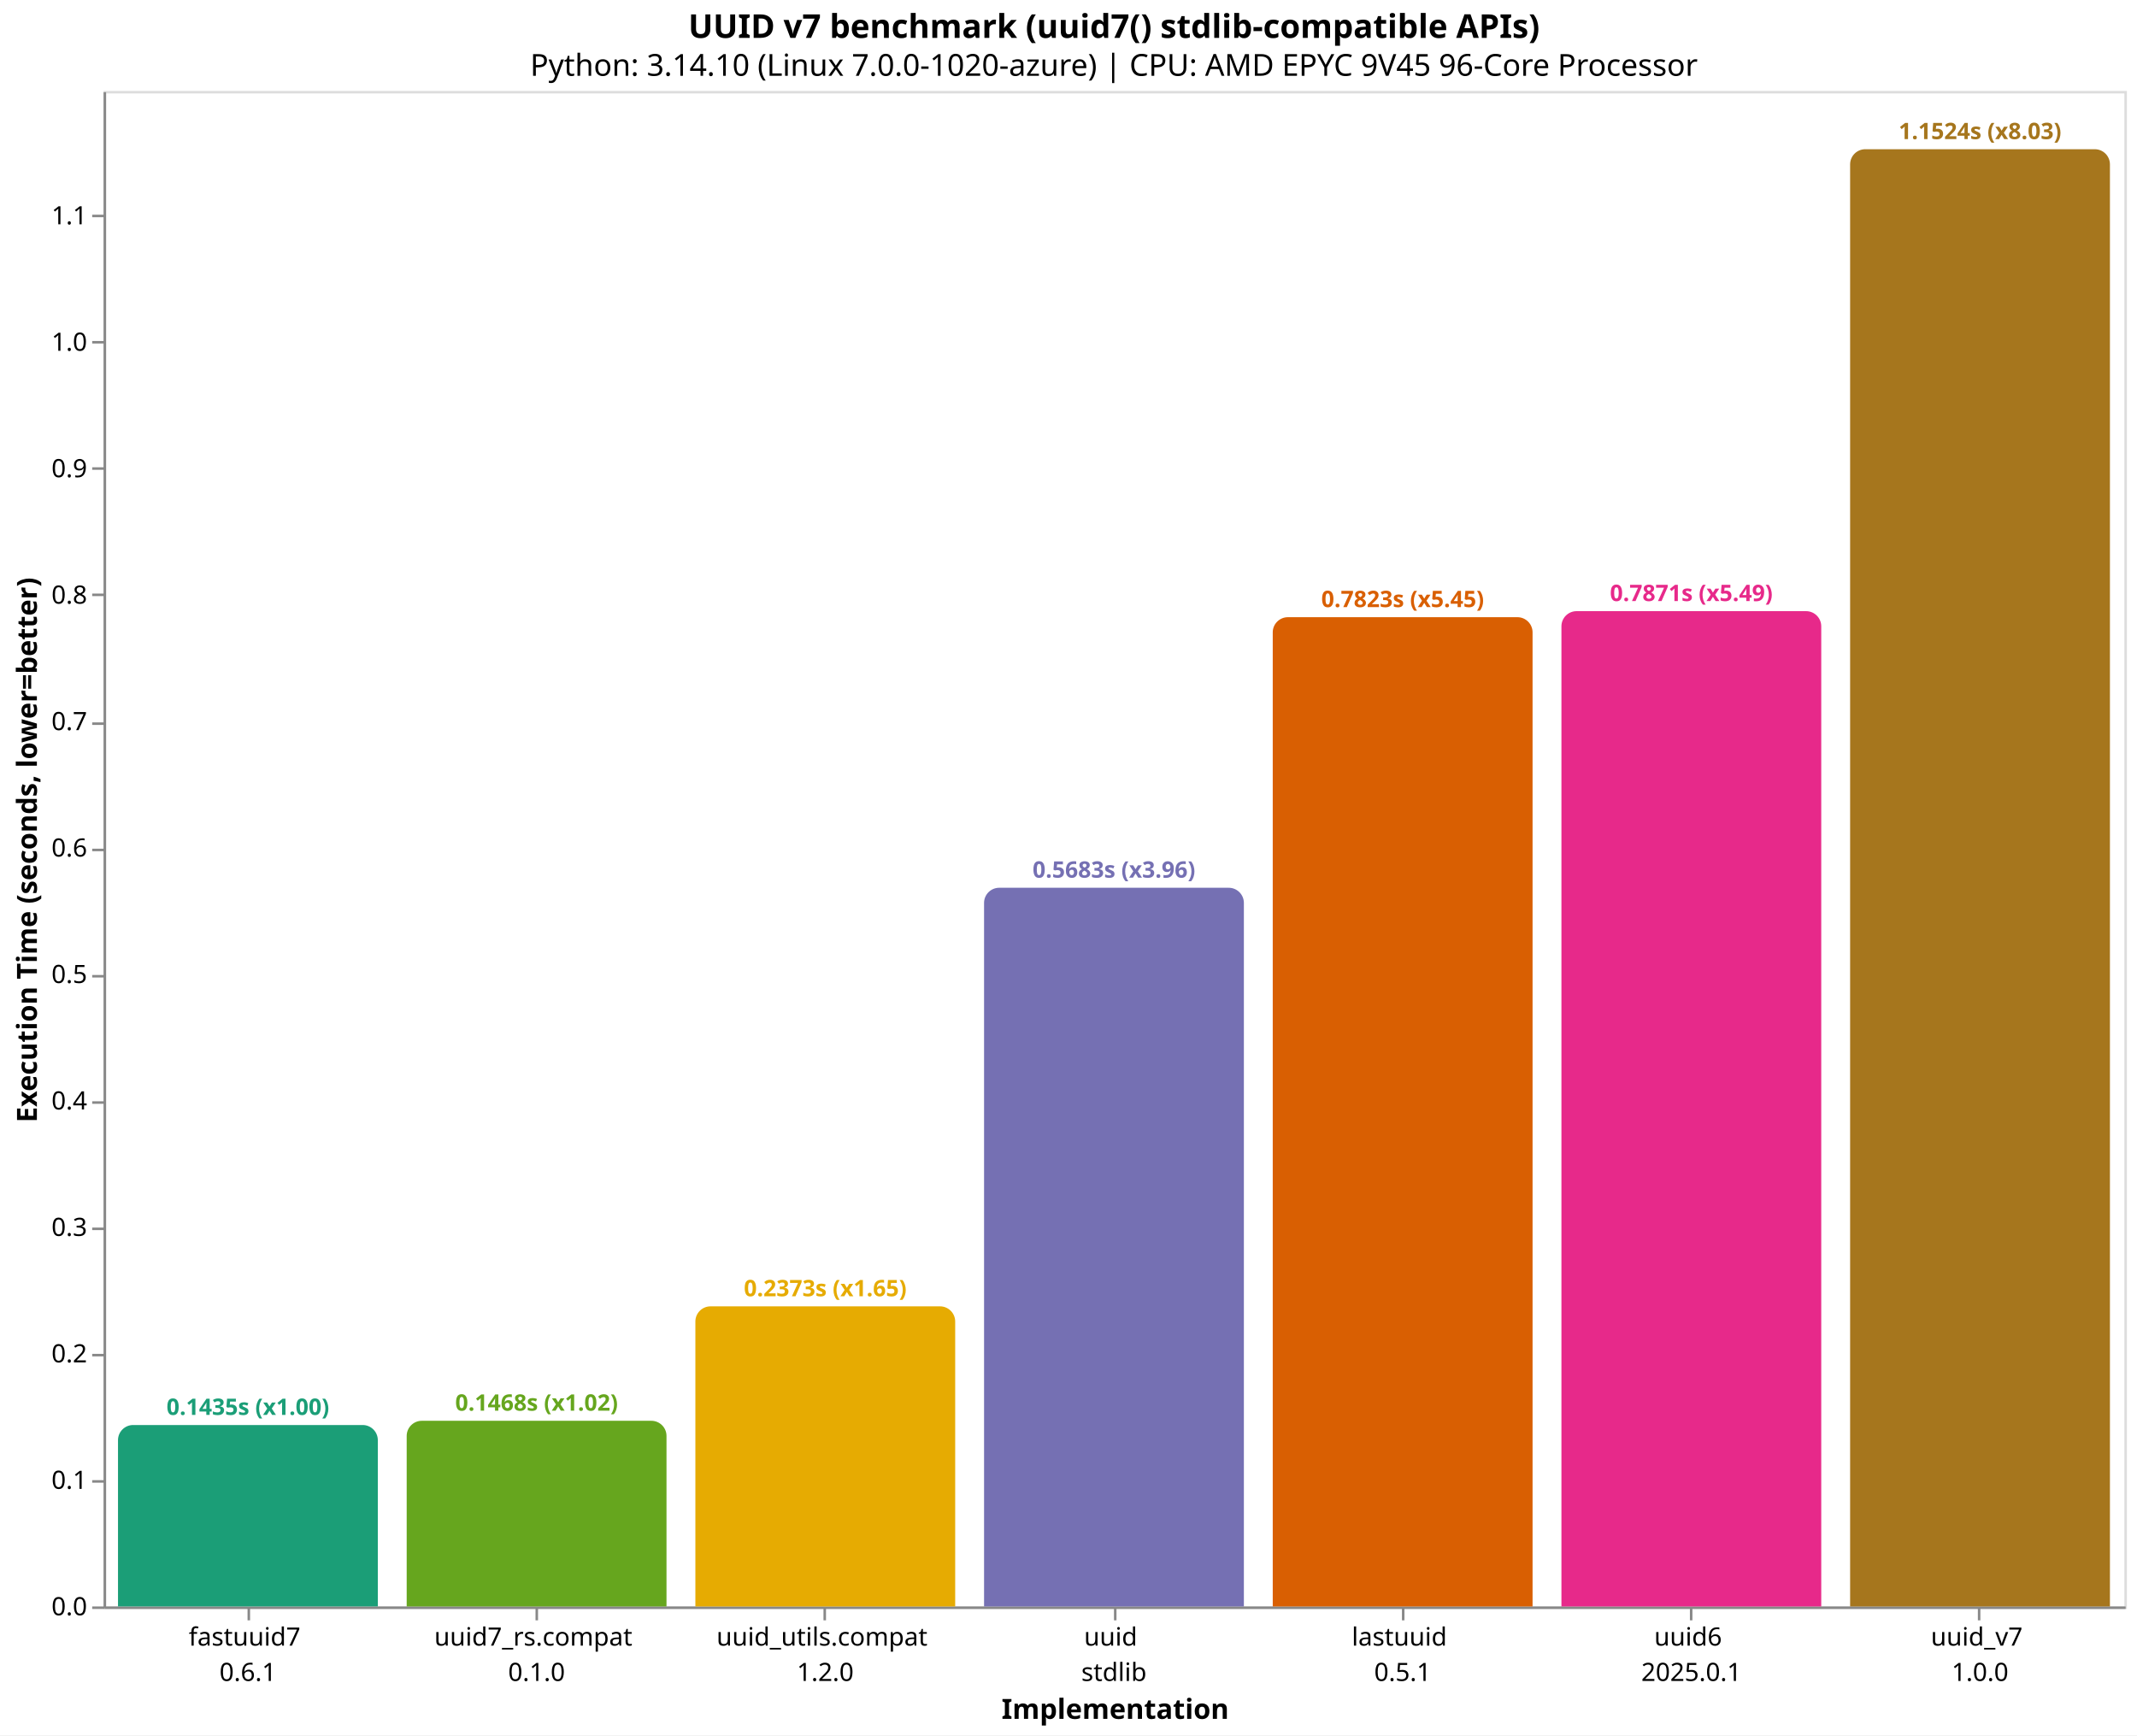
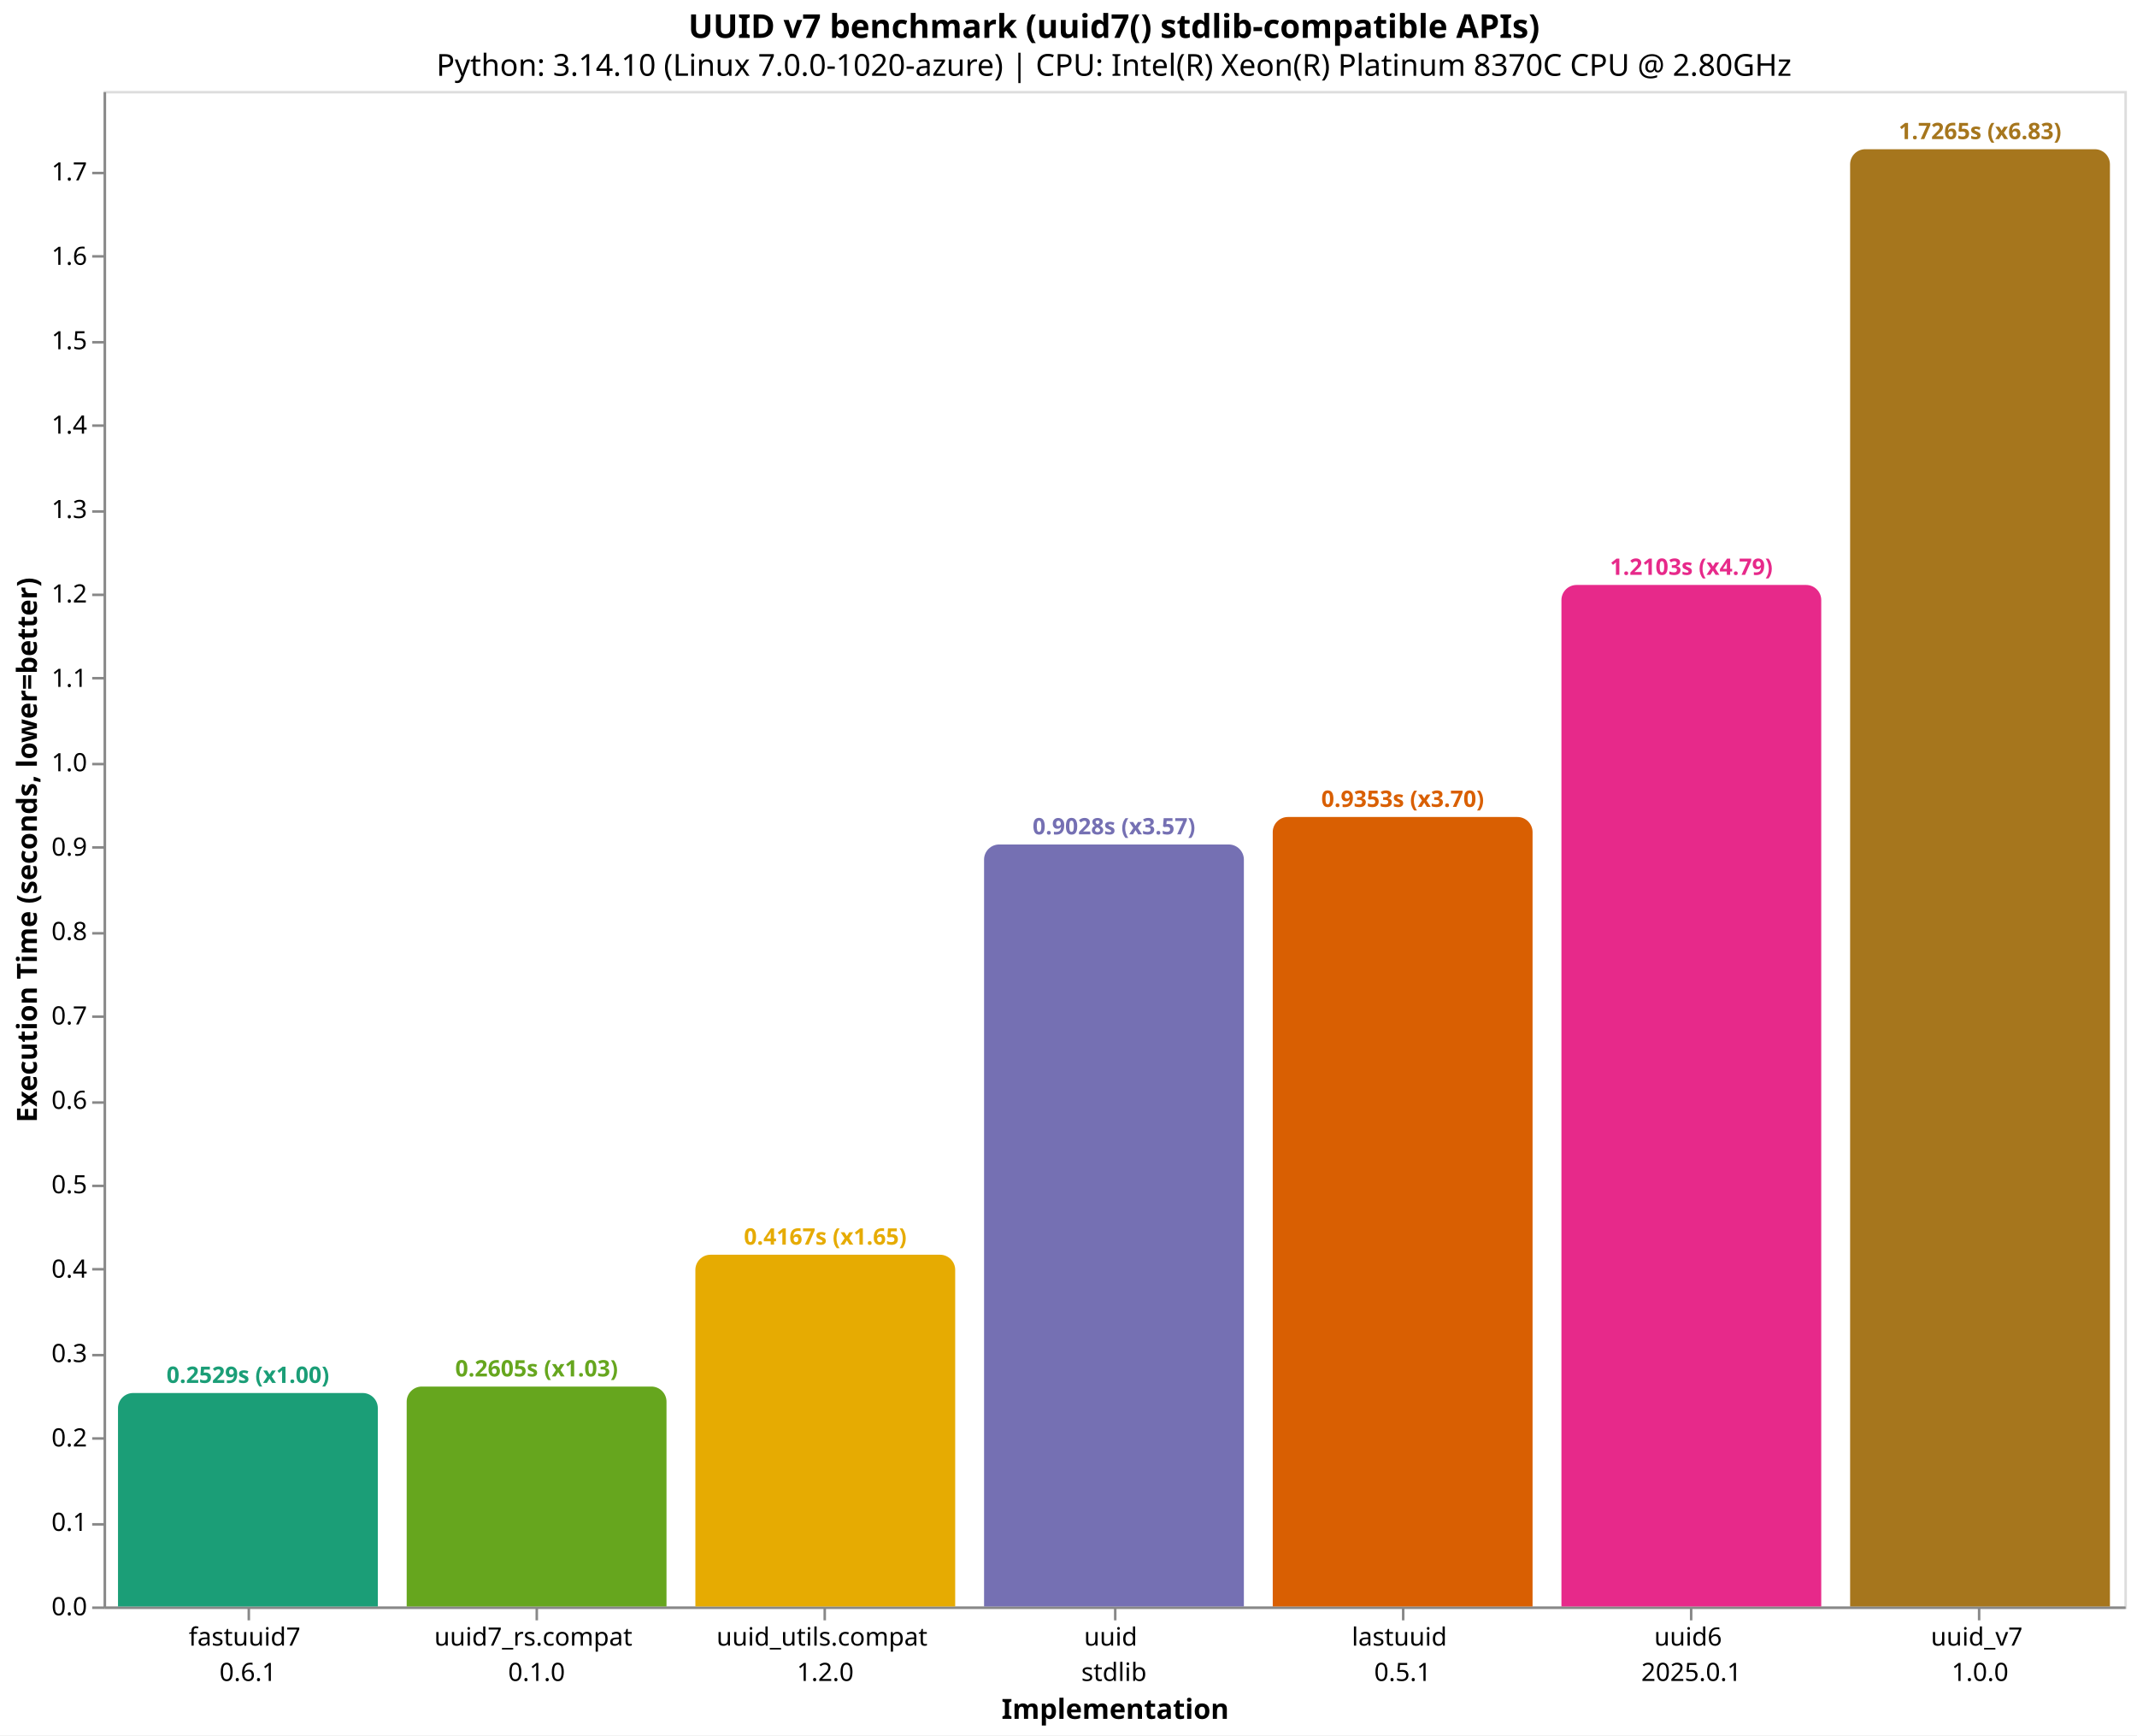
<svg xmlns="http://www.w3.org/2000/svg" version="1.1" class="marks" width="846" height="687" viewBox="0 0 846 687">
  <rect width="846" height="687" fill="white" />
  <g fill="none" stroke-miterlimit="10" transform="translate(41,36)">
    <g class="mark-group role-frame root" role="graphics-object" aria-roledescription="group mark container">
      <g transform="translate(0,0)">
        <path class="background" aria-hidden="true" d="M0.5,0.5h800v600h-800Z" stroke="#ddd" />
        <g>
          <g class="mark-group role-axis" role="graphics-symbol" aria-roledescription="axis" aria-label="X-axis titled 'Implementation' for a discrete scale with 7 values: fastuuid7&#10;0.6.1, uuid7_rs.compat&#10;0.1.0, uuid_utils.compat&#10;1.2.0, uuid&#10;stdlib, lastuuid&#10;0.5.1, uuid6&#10;2025.0.1, uuid_v7&#10;1.0.0">
            <g transform="translate(0.5,600.5)">
              <path class="background" aria-hidden="true" d="M0,0h0v0h0Z" pointer-events="none" />
              <g>
                <g class="mark-rule role-axis-tick" pointer-events="none">
                  <line transform="translate(57,0)" x2="0" y2="5" stroke="#888" stroke-width="1" opacity="1" />
                  <line transform="translate(171,0)" x2="0" y2="5" stroke="#888" stroke-width="1" opacity="1" />
                  <line transform="translate(285,0)" x2="0" y2="5" stroke="#888" stroke-width="1" opacity="1" />
                  <line transform="translate(400,0)" x2="0" y2="5" stroke="#888" stroke-width="1" opacity="1" />
                  <line transform="translate(514,0)" x2="0" y2="5" stroke="#888" stroke-width="1" opacity="1" />
                  <line transform="translate(628,0)" x2="0" y2="5" stroke="#888" stroke-width="1" opacity="1" />
                  <line transform="translate(742,0)" x2="0" y2="5" stroke="#888" stroke-width="1" opacity="1" />
                </g>
                <g class="mark-text role-axis-label" pointer-events="none">
                  <text text-anchor="middle" transform="translate(56.64286,15)" font-family="sans-serif" font-size="10px" fill="#000" opacity="1">
                    <tspan>fastuuid7</tspan>
                    <tspan x="0" dy="14">0.6.1</tspan>
                  </text>
                  <text text-anchor="middle" transform="translate(170.9286,15)" font-family="sans-serif" font-size="10px" fill="#000" opacity="1">
                    <tspan>uuid7_rs.compat</tspan>
                    <tspan x="0" dy="14">0.1.0</tspan>
                  </text>
                  <text text-anchor="middle" transform="translate(285.2143,15)" font-family="sans-serif" font-size="10px" fill="#000" opacity="1">
                    <tspan>uuid_utils.compat</tspan>
                    <tspan x="0" dy="14">1.2.0</tspan>
                  </text>
                  <text text-anchor="middle" transform="translate(399.5,15)" font-family="sans-serif" font-size="10px" fill="#000" opacity="1">
                    <tspan>uuid</tspan>
                    <tspan x="0" dy="14">stdlib</tspan>
                  </text>
                  <text text-anchor="middle" transform="translate(513.7857,15)" font-family="sans-serif" font-size="10px" fill="#000" opacity="1">
                    <tspan>lastuuid</tspan>
                    <tspan x="0" dy="14">0.5.1</tspan>
                  </text>
                  <text text-anchor="middle" transform="translate(628.0714,15)" font-family="sans-serif" font-size="10px" fill="#000" opacity="1">
                    <tspan>uuid6</tspan>
                    <tspan x="0" dy="14">2025.0.1</tspan>
                  </text>
                  <text text-anchor="middle" transform="translate(742.3571,15)" font-family="sans-serif" font-size="10px" fill="#000" opacity="1">
                    <tspan>uuid_v7</tspan>
                    <tspan x="0" dy="14">1.0.0</tspan>
                  </text>
                </g>
                <g class="mark-rule role-axis-domain" pointer-events="none">
                  <line transform="translate(0,0)" x2="800" y2="0" stroke="#888" stroke-width="1" opacity="1" />
                </g>
                <g class="mark-text role-axis-title" pointer-events="none">
                  <text text-anchor="middle" transform="translate(400,44)" font-family="sans-serif" font-size="11px" font-weight="bold" fill="#000" opacity="1">Implementation</text>
                </g>
              </g>
              <path class="foreground" aria-hidden="true" d="" pointer-events="none" display="none" />
            </g>
          </g>
-           <g class="mark-group role-axis" role="graphics-symbol" aria-roledescription="axis" aria-label="Y-axis titled 'Execution Time (seconds, lower=better)' for a linear scale with values from 0.0 to 1.2">
+           <g class="mark-group role-axis" role="graphics-symbol" aria-roledescription="axis" aria-label="Y-axis titled 'Execution Time (seconds, lower=better)' for a linear scale with values from 0.0 to 1.8">
            <g transform="translate(0.5,0.5)">
              <path class="background" aria-hidden="true" d="M0,0h0v0h0Z" pointer-events="none" />
              <g>
                <g class="mark-rule role-axis-tick" pointer-events="none">
                  <line transform="translate(0,600)" x2="-5" y2="0" stroke="#888" stroke-width="1" opacity="1" />
-                   <line transform="translate(0,550)" x2="-5" y2="0" stroke="#888" stroke-width="1" opacity="1" />
+                   <line transform="translate(0,567)" x2="-5" y2="0" stroke="#888" stroke-width="1" opacity="1" />
+                   <line transform="translate(0,533)" x2="-5" y2="0" stroke="#888" stroke-width="1" opacity="1" />
                  <line transform="translate(0,500)" x2="-5" y2="0" stroke="#888" stroke-width="1" opacity="1" />
-                   <line transform="translate(0,450)" x2="-5" y2="0" stroke="#888" stroke-width="1" opacity="1" />
+                   <line transform="translate(0,466)" x2="-5" y2="0" stroke="#888" stroke-width="1" opacity="1" />
+                   <line transform="translate(0,433)" x2="-5" y2="0" stroke="#888" stroke-width="1" opacity="1" />
                  <line transform="translate(0,400)" x2="-5" y2="0" stroke="#888" stroke-width="1" opacity="1" />
-                   <line transform="translate(0,350)" x2="-5" y2="0" stroke="#888" stroke-width="1" opacity="1" />
-                   <line transform="translate(0,300)" x2="-5" y2="0" stroke="#888" stroke-width="1" opacity="1" />
-                   <line transform="translate(0,250)" x2="-5" y2="0" stroke="#888" stroke-width="1" opacity="1" />
+                   <line transform="translate(0,366)" x2="-5" y2="0" stroke="#888" stroke-width="1" opacity="1" />
+                   <line transform="translate(0,333)" x2="-5" y2="0" stroke="#888" stroke-width="1" opacity="1" />
+                   <line transform="translate(0,299)" x2="-5" y2="0" stroke="#888" stroke-width="1" opacity="1" />
+                   <line transform="translate(0,266)" x2="-5" y2="0" stroke="#888" stroke-width="1" opacity="1" />
+                   <line transform="translate(0,232)" x2="-5" y2="0" stroke="#888" stroke-width="1" opacity="1" />
                  <line transform="translate(0,199)" x2="-5" y2="0" stroke="#888" stroke-width="1" opacity="1" />
-                   <line transform="translate(0,149)" x2="-5" y2="0" stroke="#888" stroke-width="1" opacity="1" />
+                   <line transform="translate(0,166)" x2="-5" y2="0" stroke="#888" stroke-width="1" opacity="1" />
+                   <line transform="translate(0,132)" x2="-5" y2="0" stroke="#888" stroke-width="1" opacity="1" />
                  <line transform="translate(0,99)" x2="-5" y2="0" stroke="#888" stroke-width="1" opacity="1" />
-                   <line transform="translate(0,49)" x2="-5" y2="0" stroke="#888" stroke-width="1" opacity="1" />
+                   <line transform="translate(0,65)" x2="-5" y2="0" stroke="#888" stroke-width="1" opacity="1" />
+                   <line transform="translate(0,32)" x2="-5" y2="0" stroke="#888" stroke-width="1" opacity="1" />
                </g>
                <g class="mark-text role-axis-label" pointer-events="none">
                  <text text-anchor="end" transform="translate(-7,603)" font-family="sans-serif" font-size="10px" fill="#000" opacity="1">0.0</text>
-                   <text text-anchor="end" transform="translate(-7,552.9369)" font-family="sans-serif" font-size="10px" fill="#000" opacity="1">0.1</text>
-                   <text text-anchor="end" transform="translate(-7,502.8739)" font-family="sans-serif" font-size="10px" fill="#000" opacity="1">0.2</text>
-                   <text text-anchor="end" transform="translate(-7,452.8108)" font-family="sans-serif" font-size="10px" fill="#000" opacity="1">0.3</text>
-                   <text text-anchor="end" transform="translate(-7,402.7478)" font-family="sans-serif" font-size="10px" fill="#000" opacity="1">0.4</text>
-                   <text text-anchor="end" transform="translate(-7,352.6847)" font-family="sans-serif" font-size="10px" fill="#000" opacity="1">0.5</text>
-                   <text text-anchor="end" transform="translate(-7,302.6217)" font-family="sans-serif" font-size="10px" fill="#000" opacity="1">0.6</text>
-                   <text text-anchor="end" transform="translate(-7,252.5586)" font-family="sans-serif" font-size="10px" fill="#000" opacity="1">0.7</text>
-                   <text text-anchor="end" transform="translate(-7,202.4956)" font-family="sans-serif" font-size="10px" fill="#000" opacity="1">0.8</text>
-                   <text text-anchor="end" transform="translate(-7,152.4325)" font-family="sans-serif" font-size="10px" fill="#000" opacity="1">0.9</text>
-                   <text text-anchor="end" transform="translate(-7,102.3695)" font-family="sans-serif" font-size="10px" fill="#000" opacity="1">1.0</text>
-                   <text text-anchor="end" transform="translate(-7,52.30642)" font-family="sans-serif" font-size="10px" fill="#000" opacity="1">1.1</text>
+                   <text text-anchor="end" transform="translate(-7,569.5849)" font-family="sans-serif" font-size="10px" fill="#000" opacity="1">0.1</text>
+                   <text text-anchor="end" transform="translate(-7,536.1697)" font-family="sans-serif" font-size="10px" fill="#000" opacity="1">0.2</text>
+                   <text text-anchor="end" transform="translate(-7,502.7546)" font-family="sans-serif" font-size="10px" fill="#000" opacity="1">0.3</text>
+                   <text text-anchor="end" transform="translate(-7,469.3394)" font-family="sans-serif" font-size="10px" fill="#000" opacity="1">0.4</text>
+                   <text text-anchor="end" transform="translate(-7,435.9243)" font-family="sans-serif" font-size="10px" fill="#000" opacity="1">0.5</text>
+                   <text text-anchor="end" transform="translate(-7,402.5091)" font-family="sans-serif" font-size="10px" fill="#000" opacity="1">0.6</text>
+                   <text text-anchor="end" transform="translate(-7,369.094)" font-family="sans-serif" font-size="10px" fill="#000" opacity="1">0.7</text>
+                   <text text-anchor="end" transform="translate(-7,335.6788)" font-family="sans-serif" font-size="10px" fill="#000" opacity="1">0.8</text>
+                   <text text-anchor="end" transform="translate(-7,302.2637)" font-family="sans-serif" font-size="10px" fill="#000" opacity="1">0.9</text>
+                   <text text-anchor="end" transform="translate(-7,268.8485)" font-family="sans-serif" font-size="10px" fill="#000" opacity="1">1.0</text>
+                   <text text-anchor="end" transform="translate(-7,235.4334)" font-family="sans-serif" font-size="10px" fill="#000" opacity="1">1.1</text>
+                   <text text-anchor="end" transform="translate(-7,202.0182)" font-family="sans-serif" font-size="10px" fill="#000" opacity="1">1.2</text>
+                   <text text-anchor="end" transform="translate(-7,168.6031)" font-family="sans-serif" font-size="10px" fill="#000" opacity="1">1.3</text>
+                   <text text-anchor="end" transform="translate(-7,135.1879)" font-family="sans-serif" font-size="10px" fill="#000" opacity="1">1.4</text>
+                   <text text-anchor="end" transform="translate(-7,101.7728)" font-family="sans-serif" font-size="10px" fill="#000" opacity="1">1.5</text>
+                   <text text-anchor="end" transform="translate(-7,68.35765)" font-family="sans-serif" font-size="10px" fill="#000" opacity="1">1.6</text>
+                   <text text-anchor="end" transform="translate(-7,34.94251)" font-family="sans-serif" font-size="10px" fill="#000" opacity="1">1.7</text>
                </g>
                <g class="mark-rule role-axis-domain" pointer-events="none">
                  <line transform="translate(0,600)" x2="0" y2="-600" stroke="#888" stroke-width="1" opacity="1" />
                </g>
                <g class="mark-text role-axis-title" pointer-events="none">
                  <text text-anchor="middle" transform="translate(-24.90137,300) rotate(-90) translate(0,-2)" font-family="sans-serif" font-size="11px" font-weight="bold" fill="#000" opacity="1">Execution Time (seconds, lower=better)</text>
                </g>
              </g>
              <path class="foreground" aria-hidden="true" d="" pointer-events="none" display="none" />
            </g>
          </g>
          <g class="mark-group role-scope" role="graphics-object" aria-roledescription="group mark container">
-             <g transform="translate(5.714286,528.1685)">
-               <path class="background" aria-hidden="true" d="M6,0L96.857,0C100.169,0,102.857,2.689,102.857,6L102.857,71.831C102.857,71.831,102.857,71.831,102.857,71.831L0,71.831C0,71.831,0,71.831,0,71.831L0,6C0,2.689,2.689,0,6,0Z" />
+             <g transform="translate(5.714286,515.4992)">
+               <path class="background" aria-hidden="true" d="M6,0L96.857,0C100.169,0,102.857,2.689,102.857,6L102.857,84.501C102.857,84.501,102.857,84.501,102.857,84.501L0,84.501C0,84.501,0,84.501,0,84.501L0,6C0,2.689,2.689,0,6,0Z" />
              <g clip-path="url(#clip10)">
                <g class="mark-group role-scope" role="graphics-object" aria-roledescription="group mark container">
-                   <g transform="translate(0,-528.1685)">
-                     <path class="background" aria-hidden="true" d="M0,0h102.857v0h-102.857Z" />
-                     <g>
-                       <g class="mark-rect role-mark layer_0_marks" role="graphics-object" aria-roledescription="rect mark container">
-                         <path aria-label="Implementation: fastuuid7&#10;0.6.1; Execution Time (seconds, lower=better): 0.143482012; implementation: fastuuid7; Execution Time (s): 0.1435; Slowdown: 1.00" role="graphics-symbol" aria-roledescription="bar" d="M0,528.169h102.857v71.831h-102.857Z" fill="#1b9e77" />
-                       </g>
-                     </g>
-                     <path class="foreground" aria-hidden="true" d="" display="none" />
-                   </g>
-                 </g>
-               </g>
-               <path class="foreground" aria-hidden="true" d="" display="none" />
-             </g>
-             <g transform="translate(120,526.4962)">
-               <path class="background" aria-hidden="true" d="M6,0L96.857,0C100.169,0,102.857,2.689,102.857,6L102.857,73.504C102.857,73.504,102.857,73.504,102.857,73.504L0,73.504C0,73.504,0,73.504,0,73.504L0,6C0,2.689,2.689,0,6,0Z" />
+                   <g transform="translate(0,-515.4992)">
+                     <path class="background" aria-hidden="true" d="M0,0h102.857v0h-102.857Z" />
+                     <g>
+                       <g class="mark-rect role-mark layer_0_marks" role="graphics-object" aria-roledescription="rect mark container">
+                         <path aria-label="Implementation: fastuuid7&#10;0.6.1; Execution Time (seconds, lower=better): 0.252881804; implementation: fastuuid7; Execution Time (s): 0.2529; Slowdown: 1.00" role="graphics-symbol" aria-roledescription="bar" d="M0,515.499h102.857v84.501h-102.857Z" fill="#1b9e77" />
+                       </g>
+                     </g>
+                     <path class="foreground" aria-hidden="true" d="" display="none" />
+                   </g>
+                 </g>
+               </g>
+               <path class="foreground" aria-hidden="true" d="" display="none" />
+             </g>
+             <g transform="translate(120,512.941)">
+               <path class="background" aria-hidden="true" d="M6,0L96.857,0C100.169,0,102.857,2.689,102.857,6L102.857,87.059C102.857,87.059,102.857,87.059,102.857,87.059L0,87.059C0,87.059,0,87.059,0,87.059L0,6C0,2.689,2.689,0,6,0Z" />
              <g clip-path="url(#clip11)">
                <g class="mark-group role-scope" role="graphics-object" aria-roledescription="group mark container">
-                   <g transform="translate(0,-526.4962)">
-                     <path class="background" aria-hidden="true" d="M0,0h102.857v0h-102.857Z" />
-                     <g>
-                       <g class="mark-rect role-mark layer_0_marks" role="graphics-object" aria-roledescription="rect mark container">
-                         <path aria-label="Implementation: uuid7_rs.compat&#10;0.1.0; Execution Time (seconds, lower=better): 0.146822441; implementation: uuid7_rs.compat; Execution Time (s): 0.1468; Slowdown: 1.02" role="graphics-symbol" aria-roledescription="bar" d="M0,526.496h102.857v73.504h-102.857Z" fill="#66a61e" />
-                       </g>
-                     </g>
-                     <path class="foreground" aria-hidden="true" d="" display="none" />
-                   </g>
-                 </g>
-               </g>
-               <path class="foreground" aria-hidden="true" d="" display="none" />
-             </g>
-             <g transform="translate(234.2857,481.19)">
-               <path class="background" aria-hidden="true" d="M6,0L96.857,0C100.169,0,102.857,2.689,102.857,6L102.857,118.81C102.857,118.81,102.857,118.81,102.857,118.81L0,118.81C0,118.81,0,118.81,0,118.81L0,6C0,2.689,2.689,0,6,0Z" />
+                   <g transform="translate(0,-512.941)">
+                     <path class="background" aria-hidden="true" d="M0,0h102.857v0h-102.857Z" />
+                     <g>
+                       <g class="mark-rect role-mark layer_0_marks" role="graphics-object" aria-roledescription="rect mark container">
+                         <path aria-label="Implementation: uuid7_rs.compat&#10;0.1.0; Execution Time (seconds, lower=better): 0.260537611; implementation: uuid7_rs.compat; Execution Time (s): 0.2605; Slowdown: 1.03" role="graphics-symbol" aria-roledescription="bar" d="M0,512.941h102.857v87.059h-102.857Z" fill="#66a61e" />
+                       </g>
+                     </g>
+                     <path class="foreground" aria-hidden="true" d="" display="none" />
+                   </g>
+                 </g>
+               </g>
+               <path class="foreground" aria-hidden="true" d="" display="none" />
+             </g>
+             <g transform="translate(234.2857,460.757)">
+               <path class="background" aria-hidden="true" d="M6,0L96.857,0C100.169,0,102.857,2.689,102.857,6L102.857,139.243C102.857,139.243,102.857,139.243,102.857,139.243L0,139.243C0,139.243,0,139.243,0,139.243L0,6C0,2.689,2.689,0,6,0Z" />
              <g clip-path="url(#clip12)">
                <g class="mark-group role-scope" role="graphics-object" aria-roledescription="group mark container">
-                   <g transform="translate(0,-481.19)">
-                     <path class="background" aria-hidden="true" d="M0,0h102.857v0h-102.857Z" />
-                     <g>
-                       <g class="mark-rect role-mark layer_0_marks" role="graphics-object" aria-roledescription="rect mark container">
-                         <path aria-label="Implementation: uuid_utils.compat&#10;1.2.0; Execution Time (seconds, lower=better): 0.237320795; implementation: uuid_utils.compat; Execution Time (s): 0.2373; Slowdown: 1.65" role="graphics-symbol" aria-roledescription="bar" d="M0,481.19h102.857v118.81h-102.857Z" fill="#e6ab02" />
-                       </g>
-                     </g>
-                     <path class="foreground" aria-hidden="true" d="" display="none" />
-                   </g>
-                 </g>
-               </g>
-               <path class="foreground" aria-hidden="true" d="" display="none" />
-             </g>
-             <g transform="translate(348.5714,315.4702)">
-               <path class="background" aria-hidden="true" d="M6,0L96.857,0C100.169,0,102.857,2.689,102.857,6L102.857,284.53C102.857,284.53,102.857,284.53,102.857,284.53L0,284.53C0,284.53,0,284.53,0,284.53L0,6C0,2.689,2.689,0,6,0Z" />
+                   <g transform="translate(0,-460.757)">
+                     <path class="background" aria-hidden="true" d="M0,0h102.857v0h-102.857Z" />
+                     <g>
+                       <g class="mark-rect role-mark layer_0_marks" role="graphics-object" aria-roledescription="rect mark container">
+                         <path aria-label="Implementation: uuid_utils.compat&#10;1.2.0; Execution Time (seconds, lower=better): 0.416706243; implementation: uuid_utils.compat; Execution Time (s): 0.4167; Slowdown: 1.65" role="graphics-symbol" aria-roledescription="bar" d="M0,460.757h102.857v139.243h-102.857Z" fill="#e6ab02" />
+                       </g>
+                     </g>
+                     <path class="foreground" aria-hidden="true" d="" display="none" />
+                   </g>
+                 </g>
+               </g>
+               <path class="foreground" aria-hidden="true" d="" display="none" />
+             </g>
+             <g transform="translate(348.5714,298.3329)">
+               <path class="background" aria-hidden="true" d="M6,0L96.857,0C100.169,0,102.857,2.689,102.857,6L102.857,301.667C102.857,301.667,102.857,301.667,102.857,301.667L0,301.667C0,301.667,0,301.667,0,301.667L0,6C0,2.689,2.689,0,6,0Z" />
              <g clip-path="url(#clip13)">
                <g class="mark-group role-scope" role="graphics-object" aria-roledescription="group mark container">
-                   <g transform="translate(0,-315.4702)">
-                     <path class="background" aria-hidden="true" d="M0,0h102.857v0h-102.857Z" />
-                     <g>
-                       <g class="mark-rect role-mark layer_0_marks" role="graphics-object" aria-roledescription="rect mark container">
-                         <path aria-label="Implementation: uuid&#10;stdlib; Execution Time (seconds, lower=better): 0.568342829; implementation: uuid; Execution Time (s): 0.5683; Slowdown: 3.96" role="graphics-symbol" aria-roledescription="bar" d="M0,315.47h102.857v284.53h-102.857Z" fill="#7570b3" />
-                       </g>
-                     </g>
-                     <path class="foreground" aria-hidden="true" d="" display="none" />
-                   </g>
-                 </g>
-               </g>
-               <path class="foreground" aria-hidden="true" d="" display="none" />
-             </g>
-             <g transform="translate(462.8571,208.3513)">
-               <path class="background" aria-hidden="true" d="M6,0L96.857,0C100.169,0,102.857,2.689,102.857,6L102.857,391.649C102.857,391.649,102.857,391.649,102.857,391.649L0,391.649C0,391.649,0,391.649,0,391.649L0,6C0,2.689,2.689,0,6,0Z" />
+                   <g transform="translate(0,-298.3329)">
+                     <path class="background" aria-hidden="true" d="M0,0h102.857v0h-102.857Z" />
+                     <g>
+                       <g class="mark-rect role-mark layer_0_marks" role="graphics-object" aria-roledescription="rect mark container">
+                         <path aria-label="Implementation: uuid&#10;stdlib; Execution Time (seconds, lower=better): 0.902785579; implementation: uuid; Execution Time (s): 0.9028; Slowdown: 3.57" role="graphics-symbol" aria-roledescription="bar" d="M0,298.333h102.857v301.667h-102.857Z" fill="#7570b3" />
+                       </g>
+                     </g>
+                     <path class="foreground" aria-hidden="true" d="" display="none" />
+                   </g>
+                 </g>
+               </g>
+               <path class="foreground" aria-hidden="true" d="" display="none" />
+             </g>
+             <g transform="translate(462.8571,287.4531)">
+               <path class="background" aria-hidden="true" d="M6,0L96.857,0C100.169,0,102.857,2.689,102.857,6L102.857,312.547C102.857,312.547,102.857,312.547,102.857,312.547L0,312.547C0,312.547,0,312.547,0,312.547L0,6C0,2.689,2.689,0,6,0Z" />
              <g clip-path="url(#clip14)">
                <g class="mark-group role-scope" role="graphics-object" aria-roledescription="group mark container">
-                   <g transform="translate(0,-208.3513)">
-                     <path class="background" aria-hidden="true" d="M0,0h102.857v0h-102.857Z" />
-                     <g>
-                       <g class="mark-rect role-mark layer_0_marks" role="graphics-object" aria-roledescription="rect mark container">
-                         <path aria-label="Implementation: lastuuid&#10;0.5.1; Execution Time (seconds, lower=better): 0.782310852; implementation: lastuuid; Execution Time (s): 0.7823; Slowdown: 5.45" role="graphics-symbol" aria-roledescription="bar" d="M0,208.351h102.857v391.649h-102.857Z" fill="#d95f02" />
-                       </g>
-                     </g>
-                     <path class="foreground" aria-hidden="true" d="" display="none" />
-                   </g>
-                 </g>
-               </g>
-               <path class="foreground" aria-hidden="true" d="" display="none" />
-             </g>
-             <g transform="translate(577.1429,205.96)">
-               <path class="background" aria-hidden="true" d="M6,0L96.857,0C100.169,0,102.857,2.689,102.857,6L102.857,394.04C102.857,394.04,102.857,394.04,102.857,394.04L0,394.04C0,394.04,0,394.04,0,394.04L0,6C0,2.689,2.689,0,6,0Z" />
+                   <g transform="translate(0,-287.4531)">
+                     <path class="background" aria-hidden="true" d="M0,0h102.857v0h-102.857Z" />
+                     <g>
+                       <g class="mark-rect role-mark layer_0_marks" role="graphics-object" aria-roledescription="rect mark container">
+                         <path aria-label="Implementation: lastuuid&#10;0.5.1; Execution Time (seconds, lower=better): 0.935344993; implementation: lastuuid; Execution Time (s): 0.9353; Slowdown: 3.70" role="graphics-symbol" aria-roledescription="bar" d="M0,287.453h102.857v312.547h-102.857Z" fill="#d95f02" />
+                       </g>
+                     </g>
+                     <path class="foreground" aria-hidden="true" d="" display="none" />
+                   </g>
+                 </g>
+               </g>
+               <path class="foreground" aria-hidden="true" d="" display="none" />
+             </g>
+             <g transform="translate(577.1429,195.5869)">
+               <path class="background" aria-hidden="true" d="M6,0L96.857,0C100.169,0,102.857,2.689,102.857,6L102.857,404.413C102.857,404.413,102.857,404.413,102.857,404.413L0,404.413C0,404.413,0,404.413,0,404.413L0,6C0,2.689,2.689,0,6,0Z" />
              <g clip-path="url(#clip15)">
                <g class="mark-group role-scope" role="graphics-object" aria-roledescription="group mark container">
-                   <g transform="translate(0,-205.96)">
-                     <path class="background" aria-hidden="true" d="M0,0h102.857v0h-102.857Z" />
-                     <g>
-                       <g class="mark-rect role-mark layer_0_marks" role="graphics-object" aria-roledescription="rect mark container">
-                         <path aria-label="Implementation: uuid6&#10;2025.0.1; Execution Time (seconds, lower=better): 0.787087446; implementation: uuid6; Execution Time (s): 0.7871; Slowdown: 5.49" role="graphics-symbol" aria-roledescription="bar" d="M0,205.96h102.857v394.04h-102.857Z" fill="#e7298a" />
+                   <g transform="translate(0,-195.5869)">
+                     <path class="background" aria-hidden="true" d="M0,0h102.857v0h-102.857Z" />
+                     <g>
+                       <g class="mark-rect role-mark layer_0_marks" role="graphics-object" aria-roledescription="rect mark container">
+                         <path aria-label="Implementation: uuid6&#10;2025.0.1; Execution Time (seconds, lower=better): 1.21026889; implementation: uuid6; Execution Time (s): 1.2103; Slowdown: 4.79" role="graphics-symbol" aria-roledescription="bar" d="M0,195.587h102.857v404.413h-102.857Z" fill="#e7298a" />
                      </g>
                    </g>
                    <path class="foreground" aria-hidden="true" d="" display="none" />
                  </g>
                </g>
              </g>
              <path class="foreground" aria-hidden="true" d="" display="none" />
            </g>
            <g transform="translate(691.4286,23.07692)">
              <path class="background" aria-hidden="true" d="M6,0L96.857,0C100.169,0,102.857,2.689,102.857,6L102.857,576.923C102.857,576.923,102.857,576.923,102.857,576.923L0,576.923C0,576.923,0,576.923,0,576.923L0,6C0,2.689,2.689,0,6,0Z" />
              <g clip-path="url(#clip16)">
                <g class="mark-group role-scope" role="graphics-object" aria-roledescription="group mark container">
                  <g transform="translate(0,-23.07692)">
                    <path class="background" aria-hidden="true" d="M0,0h102.857v0h-102.857Z" />
                    <g>
                      <g class="mark-rect role-mark layer_0_marks" role="graphics-object" aria-roledescription="rect mark container">
-                         <path aria-label="Implementation: uuid_v7&#10;1.0.0; Execution Time (seconds, lower=better): 1.152392922; implementation: uuid_v7; Execution Time (s): 1.1524; Slowdown: 8.03" role="graphics-symbol" aria-roledescription="bar" d="M0,23.077h102.857v576.923h-102.857Z" fill="#a6761d" />
+                         <path aria-label="Implementation: uuid_v7&#10;1.0.0; Execution Time (seconds, lower=better): 1.726531636; implementation: uuid_v7; Execution Time (s): 1.7265; Slowdown: 6.83" role="graphics-symbol" aria-roledescription="bar" d="M0,23.077h102.857v576.923h-102.857Z" fill="#a6761d" />
                      </g>
                    </g>
                    <path class="foreground" aria-hidden="true" d="" display="none" />
                  </g>
                </g>
              </g>
              <path class="foreground" aria-hidden="true" d="" display="none" />
            </g>
          </g>
          <g class="mark-text role-mark layer_1_marks" role="graphics-object" aria-roledescription="text mark container">
-             <text aria-label="Implementation: fastuuid7&#10;0.6.1; Execution Time (seconds, lower=better): 0.143482012; implementation: fastuuid7; label: 0.1435s (x1.00); Execution Time (s): 0.1435; Slowdown: 1.00" role="graphics-symbol" aria-roledescription="text mark" text-anchor="middle" transform="translate(57.14286,524.1685)" font-family="sans-serif" font-size="9px" font-weight="bold" fill="#1b9e77">0.1435s (x1.00)</text>
-             <text aria-label="Implementation: uuid7_rs.compat&#10;0.1.0; Execution Time (seconds, lower=better): 0.146822441; implementation: uuid7_rs.compat; label: 0.1468s (x1.02); Execution Time (s): 0.1468; Slowdown: 1.02" role="graphics-symbol" aria-roledescription="text mark" text-anchor="middle" transform="translate(171.4286,522.4962)" font-family="sans-serif" font-size="9px" font-weight="bold" fill="#66a61e">0.1468s (x1.02)</text>
-             <text aria-label="Implementation: uuid_utils.compat&#10;1.2.0; Execution Time (seconds, lower=better): 0.237320795; implementation: uuid_utils.compat; label: 0.2373s (x1.65); Execution Time (s): 0.2373; Slowdown: 1.65" role="graphics-symbol" aria-roledescription="text mark" text-anchor="middle" transform="translate(285.7143,477.19)" font-family="sans-serif" font-size="9px" font-weight="bold" fill="#e6ab02">0.2373s (x1.65)</text>
-             <text aria-label="Implementation: uuid&#10;stdlib; Execution Time (seconds, lower=better): 0.568342829; implementation: uuid; label: 0.5683s (x3.96); Execution Time (s): 0.5683; Slowdown: 3.96" role="graphics-symbol" aria-roledescription="text mark" text-anchor="middle" transform="translate(400,311.4702)" font-family="sans-serif" font-size="9px" font-weight="bold" fill="#7570b3">0.5683s (x3.96)</text>
-             <text aria-label="Implementation: lastuuid&#10;0.5.1; Execution Time (seconds, lower=better): 0.782310852; implementation: lastuuid; label: 0.7823s (x5.45); Execution Time (s): 0.7823; Slowdown: 5.45" role="graphics-symbol" aria-roledescription="text mark" text-anchor="middle" transform="translate(514.2857,204.3513)" font-family="sans-serif" font-size="9px" font-weight="bold" fill="#d95f02">0.7823s (x5.45)</text>
-             <text aria-label="Implementation: uuid6&#10;2025.0.1; Execution Time (seconds, lower=better): 0.787087446; implementation: uuid6; label: 0.7871s (x5.49); Execution Time (s): 0.7871; Slowdown: 5.49" role="graphics-symbol" aria-roledescription="text mark" text-anchor="middle" transform="translate(628.5714,201.96)" font-family="sans-serif" font-size="9px" font-weight="bold" fill="#e7298a">0.7871s (x5.49)</text>
-             <text aria-label="Implementation: uuid_v7&#10;1.0.0; Execution Time (seconds, lower=better): 1.152392922; implementation: uuid_v7; label: 1.1524s (x8.03); Execution Time (s): 1.1524; Slowdown: 8.03" role="graphics-symbol" aria-roledescription="text mark" text-anchor="middle" transform="translate(742.8571,19.07692)" font-family="sans-serif" font-size="9px" font-weight="bold" fill="#a6761d">1.1524s (x8.03)</text>
+             <text aria-label="Implementation: fastuuid7&#10;0.6.1; Execution Time (seconds, lower=better): 0.252881804; implementation: fastuuid7; label: 0.2529s (x1.00); Execution Time (s): 0.2529; Slowdown: 1.00" role="graphics-symbol" aria-roledescription="text mark" text-anchor="middle" transform="translate(57.14286,511.4992)" font-family="sans-serif" font-size="9px" font-weight="bold" fill="#1b9e77">0.2529s (x1.00)</text>
+             <text aria-label="Implementation: uuid7_rs.compat&#10;0.1.0; Execution Time (seconds, lower=better): 0.260537611; implementation: uuid7_rs.compat; label: 0.2605s (x1.03); Execution Time (s): 0.2605; Slowdown: 1.03" role="graphics-symbol" aria-roledescription="text mark" text-anchor="middle" transform="translate(171.4286,508.941)" font-family="sans-serif" font-size="9px" font-weight="bold" fill="#66a61e">0.2605s (x1.03)</text>
+             <text aria-label="Implementation: uuid_utils.compat&#10;1.2.0; Execution Time (seconds, lower=better): 0.416706243; implementation: uuid_utils.compat; label: 0.4167s (x1.65); Execution Time (s): 0.4167; Slowdown: 1.65" role="graphics-symbol" aria-roledescription="text mark" text-anchor="middle" transform="translate(285.7143,456.757)" font-family="sans-serif" font-size="9px" font-weight="bold" fill="#e6ab02">0.4167s (x1.65)</text>
+             <text aria-label="Implementation: uuid&#10;stdlib; Execution Time (seconds, lower=better): 0.902785579; implementation: uuid; label: 0.9028s (x3.57); Execution Time (s): 0.9028; Slowdown: 3.57" role="graphics-symbol" aria-roledescription="text mark" text-anchor="middle" transform="translate(400,294.3329)" font-family="sans-serif" font-size="9px" font-weight="bold" fill="#7570b3">0.9028s (x3.57)</text>
+             <text aria-label="Implementation: lastuuid&#10;0.5.1; Execution Time (seconds, lower=better): 0.935344993; implementation: lastuuid; label: 0.9353s (x3.70); Execution Time (s): 0.9353; Slowdown: 3.70" role="graphics-symbol" aria-roledescription="text mark" text-anchor="middle" transform="translate(514.2857,283.4531)" font-family="sans-serif" font-size="9px" font-weight="bold" fill="#d95f02">0.9353s (x3.70)</text>
+             <text aria-label="Implementation: uuid6&#10;2025.0.1; Execution Time (seconds, lower=better): 1.21026889; implementation: uuid6; label: 1.2103s (x4.79); Execution Time (s): 1.2103; Slowdown: 4.79" role="graphics-symbol" aria-roledescription="text mark" text-anchor="middle" transform="translate(628.5714,191.5869)" font-family="sans-serif" font-size="9px" font-weight="bold" fill="#e7298a">1.2103s (x4.79)</text>
+             <text aria-label="Implementation: uuid_v7&#10;1.0.0; Execution Time (seconds, lower=better): 1.726531636; implementation: uuid_v7; label: 1.7265s (x6.83); Execution Time (s): 1.7265; Slowdown: 6.83" role="graphics-symbol" aria-roledescription="text mark" text-anchor="middle" transform="translate(742.8571,19.07692)" font-family="sans-serif" font-size="9px" font-weight="bold" fill="#a6761d">1.7265s (x6.83)</text>
          </g>
          <g class="mark-group role-title">
            <g transform="translate(400,-31)">
              <path class="background" aria-hidden="true" d="M0,0h0v0h0Z" pointer-events="none" />
              <g>
                <g class="mark-text role-title-text" role="graphics-symbol" aria-roledescription="title" aria-label="Title text 'UUID v7 benchmark (uuid7() stdlib-compatible APIs)'" pointer-events="none">
                  <text text-anchor="middle" transform="translate(0,10)" font-family="sans-serif" font-size="13px" font-weight="bold" fill="#000" opacity="1">UUID v7 benchmark (uuid7() stdlib-compatible APIs)</text>
                </g>
-                 <g class="mark-text role-title-subtitle" role="graphics-symbol" aria-roledescription="subtitle" aria-label="Subtitle text 'Python: 3.14.10 (Linux 7.0.0-1020-azure) | CPU: AMD EPYC 9V45 96-Core Processor'" pointer-events="none">
-                   <text text-anchor="middle" transform="translate(0,25)" font-family="sans-serif" font-size="12px" fill="#000" opacity="1">Python: 3.14.10 (Linux 7.0.0-1020-azure) | CPU: AMD EPYC 9V45 96-Core Processor</text>
+                 <g class="mark-text role-title-subtitle" role="graphics-symbol" aria-roledescription="subtitle" aria-label="Subtitle text 'Python: 3.14.10 (Linux 7.0.0-1020-azure) | CPU: Intel(R) Xeon(R) Platinum 8370C CPU @ 2.80GHz'" pointer-events="none">
+                   <text text-anchor="middle" transform="translate(0,25)" font-family="sans-serif" font-size="12px" fill="#000" opacity="1">Python: 3.14.10 (Linux 7.0.0-1020-azure) | CPU: Intel(R) Xeon(R) Platinum 8370C CPU @ 2.80GHz</text>
                </g>
              </g>
              <path class="foreground" aria-hidden="true" d="" pointer-events="none" display="none" />
            </g>
          </g>
        </g>
        <path class="foreground" aria-hidden="true" d="" display="none" />
      </g>
    </g>
  </g>
  <defs>
    <clipPath id="clip10">
-       <path d="M6,0L96.857,0C100.169,0,102.857,2.689,102.857,6L102.857,71.831C102.857,71.831,102.857,71.831,102.857,71.831L0,71.831C0,71.831,0,71.831,0,71.831L0,6C0,2.689,2.689,0,6,0Z" />
+       <path d="M6,0L96.857,0C100.169,0,102.857,2.689,102.857,6L102.857,84.501C102.857,84.501,102.857,84.501,102.857,84.501L0,84.501C0,84.501,0,84.501,0,84.501L0,6C0,2.689,2.689,0,6,0Z" />
    </clipPath>
    <clipPath id="clip11">
-       <path d="M6,0L96.857,0C100.169,0,102.857,2.689,102.857,6L102.857,73.504C102.857,73.504,102.857,73.504,102.857,73.504L0,73.504C0,73.504,0,73.504,0,73.504L0,6C0,2.689,2.689,0,6,0Z" />
+       <path d="M6,0L96.857,0C100.169,0,102.857,2.689,102.857,6L102.857,87.059C102.857,87.059,102.857,87.059,102.857,87.059L0,87.059C0,87.059,0,87.059,0,87.059L0,6C0,2.689,2.689,0,6,0Z" />
    </clipPath>
    <clipPath id="clip12">
-       <path d="M6,0L96.857,0C100.169,0,102.857,2.689,102.857,6L102.857,118.81C102.857,118.81,102.857,118.81,102.857,118.81L0,118.81C0,118.81,0,118.81,0,118.81L0,6C0,2.689,2.689,0,6,0Z" />
+       <path d="M6,0L96.857,0C100.169,0,102.857,2.689,102.857,6L102.857,139.243C102.857,139.243,102.857,139.243,102.857,139.243L0,139.243C0,139.243,0,139.243,0,139.243L0,6C0,2.689,2.689,0,6,0Z" />
    </clipPath>
    <clipPath id="clip13">
-       <path d="M6,0L96.857,0C100.169,0,102.857,2.689,102.857,6L102.857,284.53C102.857,284.53,102.857,284.53,102.857,284.53L0,284.53C0,284.53,0,284.53,0,284.53L0,6C0,2.689,2.689,0,6,0Z" />
+       <path d="M6,0L96.857,0C100.169,0,102.857,2.689,102.857,6L102.857,301.667C102.857,301.667,102.857,301.667,102.857,301.667L0,301.667C0,301.667,0,301.667,0,301.667L0,6C0,2.689,2.689,0,6,0Z" />
    </clipPath>
    <clipPath id="clip14">
-       <path d="M6,0L96.857,0C100.169,0,102.857,2.689,102.857,6L102.857,391.649C102.857,391.649,102.857,391.649,102.857,391.649L0,391.649C0,391.649,0,391.649,0,391.649L0,6C0,2.689,2.689,0,6,0Z" />
+       <path d="M6,0L96.857,0C100.169,0,102.857,2.689,102.857,6L102.857,312.547C102.857,312.547,102.857,312.547,102.857,312.547L0,312.547C0,312.547,0,312.547,0,312.547L0,6C0,2.689,2.689,0,6,0Z" />
    </clipPath>
    <clipPath id="clip15">
-       <path d="M6,0L96.857,0C100.169,0,102.857,2.689,102.857,6L102.857,394.04C102.857,394.04,102.857,394.04,102.857,394.04L0,394.04C0,394.04,0,394.04,0,394.04L0,6C0,2.689,2.689,0,6,0Z" />
+       <path d="M6,0L96.857,0C100.169,0,102.857,2.689,102.857,6L102.857,404.413C102.857,404.413,102.857,404.413,102.857,404.413L0,404.413C0,404.413,0,404.413,0,404.413L0,6C0,2.689,2.689,0,6,0Z" />
    </clipPath>
    <clipPath id="clip16">
      <path d="M6,0L96.857,0C100.169,0,102.857,2.689,102.857,6L102.857,576.923C102.857,576.923,102.857,576.923,102.857,576.923L0,576.923C0,576.923,0,576.923,0,576.923L0,6C0,2.689,2.689,0,6,0Z" />
    </clipPath>
  </defs>
</svg>
